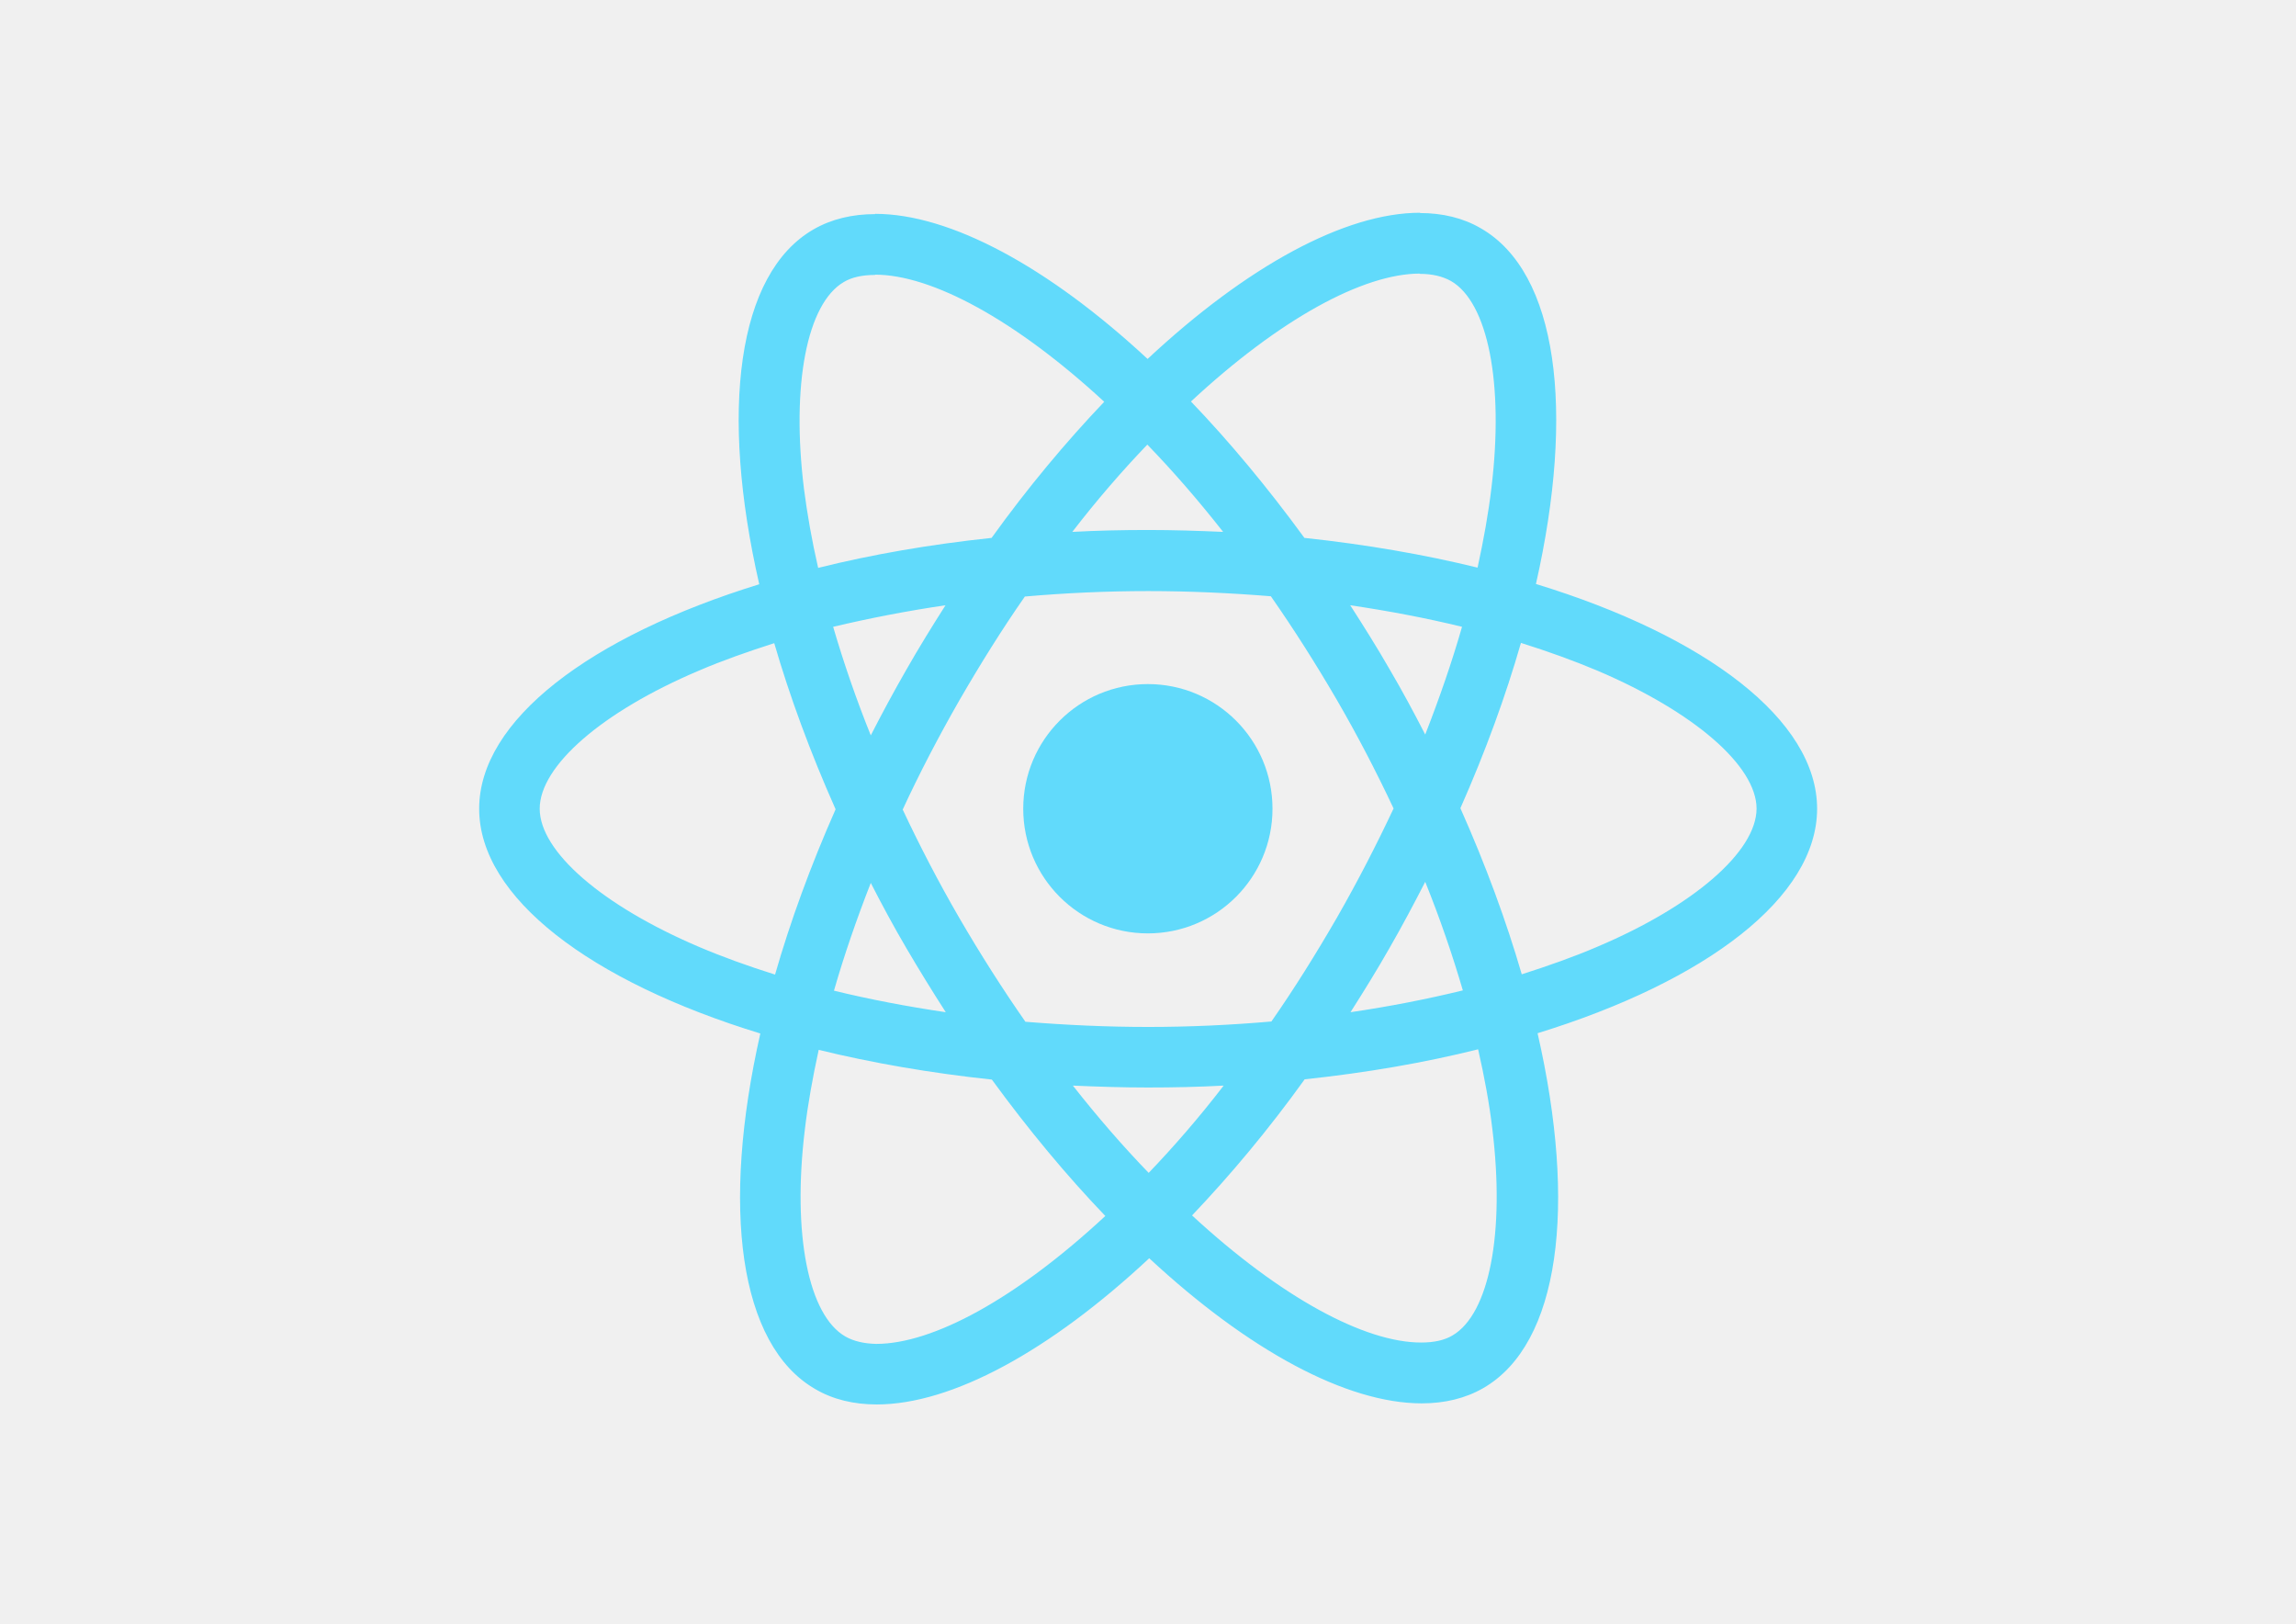
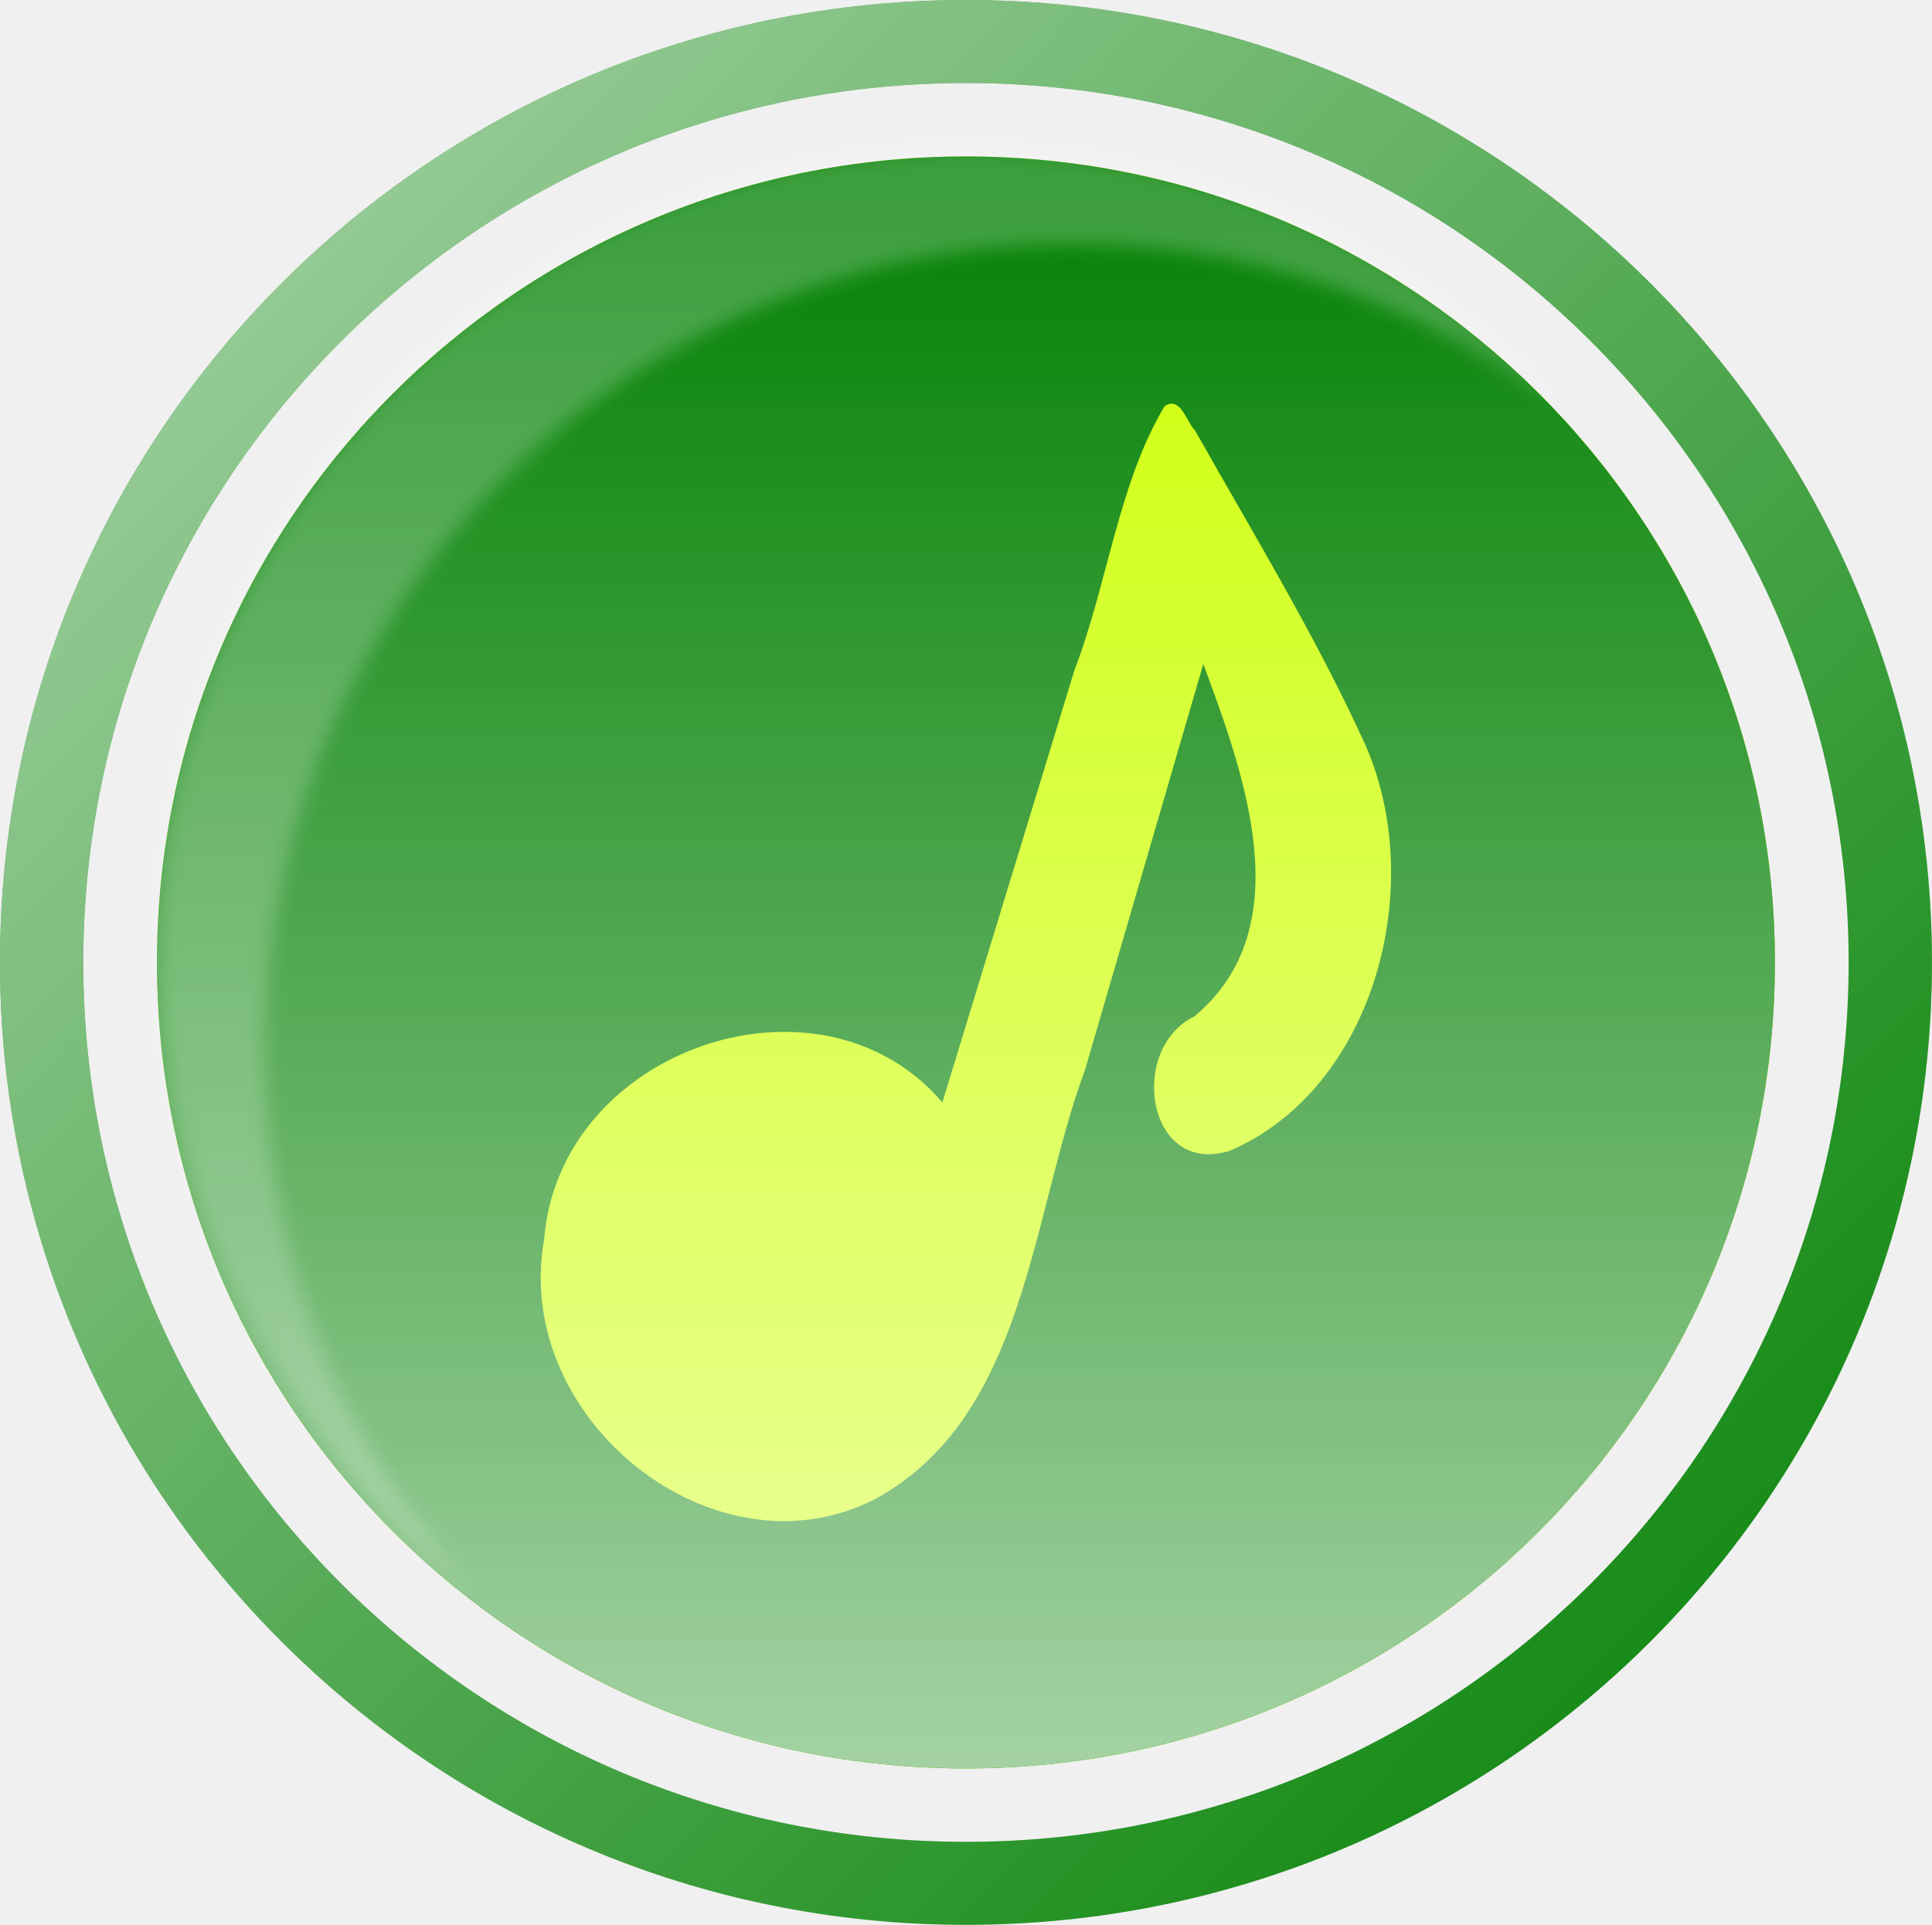
- <svg xmlns="http://www.w3.org/2000/svg" viewBox="0 0 841.9 595.3">
-   <g fill="#61DAFB">
-     <path d="M666.3 296.5c0-32.5-40.7-63.3-103.1-82.4 14.4-63.6 8-114.2-20.2-130.4-6.5-3.8-14.1-5.6-22.4-5.6v22.3c4.6 0 8.3.9 11.4 2.6 13.6 7.8 19.5 37.5 14.9 75.7-1.1 9.4-2.9 19.3-5.1 29.4-19.6-4.8-41-8.5-63.5-10.9-13.5-18.5-27.5-35.3-41.6-50 32.6-30.3 63.2-46.9 84-46.9V78c-27.5 0-63.5 19.6-99.9 53.6-36.4-33.8-72.4-53.2-99.9-53.2v22.3c20.7 0 51.4 16.5 84 46.6-14 14.7-28 31.4-41.3 49.9-22.6 2.4-44 6.1-63.6 11-2.3-10-4-19.7-5.2-29-4.7-38.2 1.1-67.9 14.6-75.8 3-1.8 6.9-2.6 11.5-2.6V78.5c-8.4 0-16 1.8-22.6 5.6-28.1 16.2-34.4 66.7-19.9 130.1-62.2 19.2-102.7 49.9-102.7 82.3 0 32.5 40.7 63.3 103.1 82.4-14.4 63.6-8 114.2 20.2 130.4 6.5 3.8 14.1 5.6 22.5 5.6 27.5 0 63.5-19.6 99.9-53.6 36.4 33.8 72.4 53.2 99.9 53.2 8.4 0 16-1.8 22.6-5.6 28.1-16.2 34.4-66.7 19.9-130.1 62-19.1 102.5-49.9 102.5-82.3zm-130.2-66.7c-3.7 12.9-8.3 26.2-13.5 39.5-4.1-8-8.4-16-13.1-24-4.6-8-9.5-15.8-14.4-23.4 14.2 2.1 27.9 4.7 41 7.9zm-45.8 106.5c-7.8 13.5-15.8 26.3-24.1 38.2-14.9 1.3-30 2-45.2 2-15.1 0-30.2-.7-45-1.9-8.3-11.9-16.4-24.6-24.2-38-7.6-13.1-14.5-26.4-20.8-39.8 6.2-13.4 13.2-26.8 20.7-39.9 7.8-13.5 15.8-26.3 24.1-38.2 14.9-1.3 30-2 45.2-2 15.1 0 30.2.7 45 1.9 8.3 11.9 16.4 24.6 24.2 38 7.6 13.1 14.5 26.4 20.8 39.8-6.3 13.4-13.2 26.8-20.7 39.9zm32.3-13c5.4 13.4 10 26.8 13.8 39.8-13.1 3.2-26.9 5.9-41.2 8 4.9-7.7 9.8-15.6 14.4-23.7 4.6-8 8.9-16.1 13-24.1zM421.2 430c-9.3-9.6-18.6-20.3-27.8-32 9 .4 18.2.7 27.5.7 9.4 0 18.7-.2 27.8-.7-9 11.7-18.3 22.4-27.5 32zm-74.4-58.9c-14.2-2.1-27.9-4.7-41-7.9 3.7-12.9 8.3-26.2 13.5-39.5 4.1 8 8.4 16 13.1 24 4.7 8 9.5 15.8 14.4 23.4zM420.7 163c9.3 9.6 18.6 20.3 27.8 32-9-.4-18.2-.7-27.5-.7-9.4 0-18.7.2-27.8.7 9-11.7 18.3-22.4 27.5-32zm-74 58.9c-4.9 7.7-9.8 15.6-14.4 23.7-4.6 8-8.9 16-13 24-5.4-13.4-10-26.8-13.8-39.8 13.1-3.1 26.9-5.8 41.2-7.9zm-90.5 125.2c-35.4-15.1-58.3-34.9-58.3-50.6 0-15.7 22.9-35.6 58.3-50.6 8.6-3.7 18-7 27.7-10.1 5.7 19.6 13.2 40 22.5 60.9-9.2 20.8-16.6 41.1-22.2 60.6-9.9-3.1-19.3-6.5-28-10.2zM310 490c-13.6-7.8-19.5-37.5-14.9-75.7 1.1-9.4 2.9-19.3 5.1-29.4 19.6 4.8 41 8.5 63.5 10.9 13.5 18.5 27.5 35.3 41.6 50-32.6 30.3-63.2 46.9-84 46.9-4.5-.1-8.3-1-11.3-2.7zm237.2-76.2c4.7 38.2-1.1 67.9-14.6 75.8-3 1.8-6.9 2.6-11.5 2.6-20.7 0-51.4-16.5-84-46.6 14-14.7 28-31.4 41.3-49.9 22.6-2.4 44-6.1 63.6-11 2.3 10.1 4.1 19.8 5.2 29.1zm38.5-66.7c-8.6 3.7-18 7-27.7 10.1-5.7-19.6-13.2-40-22.5-60.9 9.2-20.8 16.6-41.1 22.2-60.6 9.9 3.1 19.3 6.5 28.1 10.2 35.4 15.1 58.3 34.9 58.3 50.6-.1 15.7-23 35.6-58.4 50.6zM320.8 78.4z" />
-     <circle cx="420.9" cy="296.5" r="45.7" />
-     <path d="M520.5 78.1z" />
+ <svg xmlns="http://www.w3.org/2000/svg" xmlns:xlink="http://www.w3.org/1999/xlink" width="218.162" height="217.359" id="svg3110" version="1.1">
+   <defs id="defs3112">
+     <linearGradient id="linearGradient3946">
+       <stop style="stop-color:#ffffff;stop-opacity:1;" offset="0" id="stop3948" />
+       <stop style="stop-color:#ffffff;stop-opacity:0;" offset="1" id="stop3950" />
+     </linearGradient>
+     <linearGradient xlink:href="#linearGradient3693-7" id="linearGradient2924" gradientUnits="userSpaceOnUse" x1="-495.714" y1="875.219" x2="-495.714" y2="209.505" />
+     <linearGradient id="linearGradient3693-7">
+       <stop style="stop-color:#ffffff;stop-opacity:1;" offset="0" id="stop3695-4" />
+       <stop style="stop-color:#ffffff;stop-opacity:0;" offset="1" id="stop3697-0" />
+     </linearGradient>
+     <filter id="filter3932" color-interpolation-filters="sRGB">
+       <feGaussianBlur stdDeviation="2.142" id="feGaussianBlur3934" />
+     </filter>
+     <linearGradient xlink:href="#linearGradient3946" id="linearGradient3952" x1="-1181.757" y1="-115.888" x2="-154.178" y2="883.383" gradientUnits="userSpaceOnUse" />
+     <linearGradient xlink:href="#linearGradient3693-7" id="linearGradient3962" gradientUnits="userSpaceOnUse" x1="-495.714" y1="875.219" x2="-495.714" y2="209.505" />
+     <linearGradient xlink:href="#linearGradient3946" id="linearGradient3964" gradientUnits="userSpaceOnUse" x1="-1181.757" y1="-115.888" x2="-154.178" y2="883.383" />
+   </defs>
+   <g id="layer1" transform="translate(-29.86263,-37.10395)">
+     <g id="g3954" transform="matrix(0.4905685,0,0,0.4905685,-2.623814,-8.852434)">
+       <path style="fill:none;stroke:#008000;stroke-width:30;stroke-miterlimit:4;stroke-opacity:1;stroke-dasharray:none;stroke-dashoffset:0" id="path2930" d="m -162.857,542.362 c 0,183.832 -149.025,332.857 -332.857,332.857 -183.832,0 -332.857,-149.025 -332.857,-332.857 0,-183.832 149.025,-332.857 332.857,-332.857 183.832,0 332.857,149.025 332.857,332.857 z" transform="matrix(0.6392139,0,0,0.6368599,605.4389,-30.18941)" />
+       <path d="m -162.857,542.362 c 0,183.832 -149.025,332.857 -332.857,332.857 -183.832,0 -332.857,-149.025 -332.857,-332.857 0,-183.832 149.025,-332.857 332.857,-332.857 183.832,0 332.857,149.025 332.857,332.857 z" id="path3790" style="fill:#ccff00;fill-opacity:1;stroke:none" transform="matrix(0.5594206,0,0,0.5573604,565.8842,12.9281)" />
+       <path id="path2999" d="m 288.558,129.689 c -102.839,0 -186.193,83.069 -186.193,185.53 0,102.461 83.353,185.53 186.193,185.53 102.839,0 186.22,-83.069 186.22,-185.53 0,-102.461 -83.381,-185.53 -186.22,-185.53 z m 47.034,56.942 c 2.788,-0.399 3.996,4.545 5.694,6.119 13.261,23.487 27.489,46.852 38.739,71.334 15.168,32.809 2.763,80.099 -30.69,94.479 -19.115,6.057 -23.585,-23.401 -8.213,-30.907 24.639,-20.463 11.396,-55.933 2.081,-81.136 l -27.24,93.459 c -12.561,33.906 -13.535,79.849 -48.348,98.785 -36.903,18.94 -83.613,-18.471 -76.136,-59.804 3.488,-44.013 63.656,-64.424 91.659,-31.502 l 30.389,-99.465 c 7.615,-19.785 10.133,-43.113 20.779,-60.823 0.469,-0.3 0.888,-0.481 1.287,-0.538 z" style="fill:#008000;fill-opacity:1;stroke:none" />
+       <path transform="matrix(0.5594206,0,0,0.5573604,565.8842,12.9281)" style="opacity:0.642;fill:url(#linearGradient3962);fill-opacity:1;stroke:none" id="path2936" d="m -162.857,542.362 c 0,183.832 -149.025,332.857 -332.857,332.857 -183.832,0 -332.857,-149.025 -332.857,-332.857 0,-183.832 149.025,-332.857 332.857,-332.857 183.832,0 332.857,149.025 332.857,332.857 z" />
+       <path style="opacity:0.235;fill:#ffffff;fill-opacity:0.964;stroke:none;filter:url(#filter3932)" d="m 288.886,127.455 c -102.839,0 -186.211,83.044 -186.211,185.504 0,59.86 28.473,113.1 72.641,147.022 -29.944,-32.923 -48.188,-76.594 -48.188,-124.523 0,-102.461 83.371,-185.525 186.211,-185.525 42.745,0 82.12,14.354 113.549,38.482 -34.069,-37.446 -83.28,-60.961 -138.002,-60.961 z" id="path2934" />
+       <path transform="matrix(0.6392139,0,0,0.6368599,605.4389,-30.18941)" d="m -162.857,542.362 c 0,183.832 -149.025,332.857 -332.857,332.857 -183.832,0 -332.857,-149.025 -332.857,-332.857 0,-183.832 149.025,-332.857 332.857,-332.857 183.832,0 332.857,149.025 332.857,332.857 z" id="path3936" style="fill:none;stroke:url(#linearGradient3964);stroke-width:30;stroke-miterlimit:4;stroke-opacity:1;stroke-dasharray:none;stroke-dashoffset:0" />
+     </g>
  </g>
</svg>
